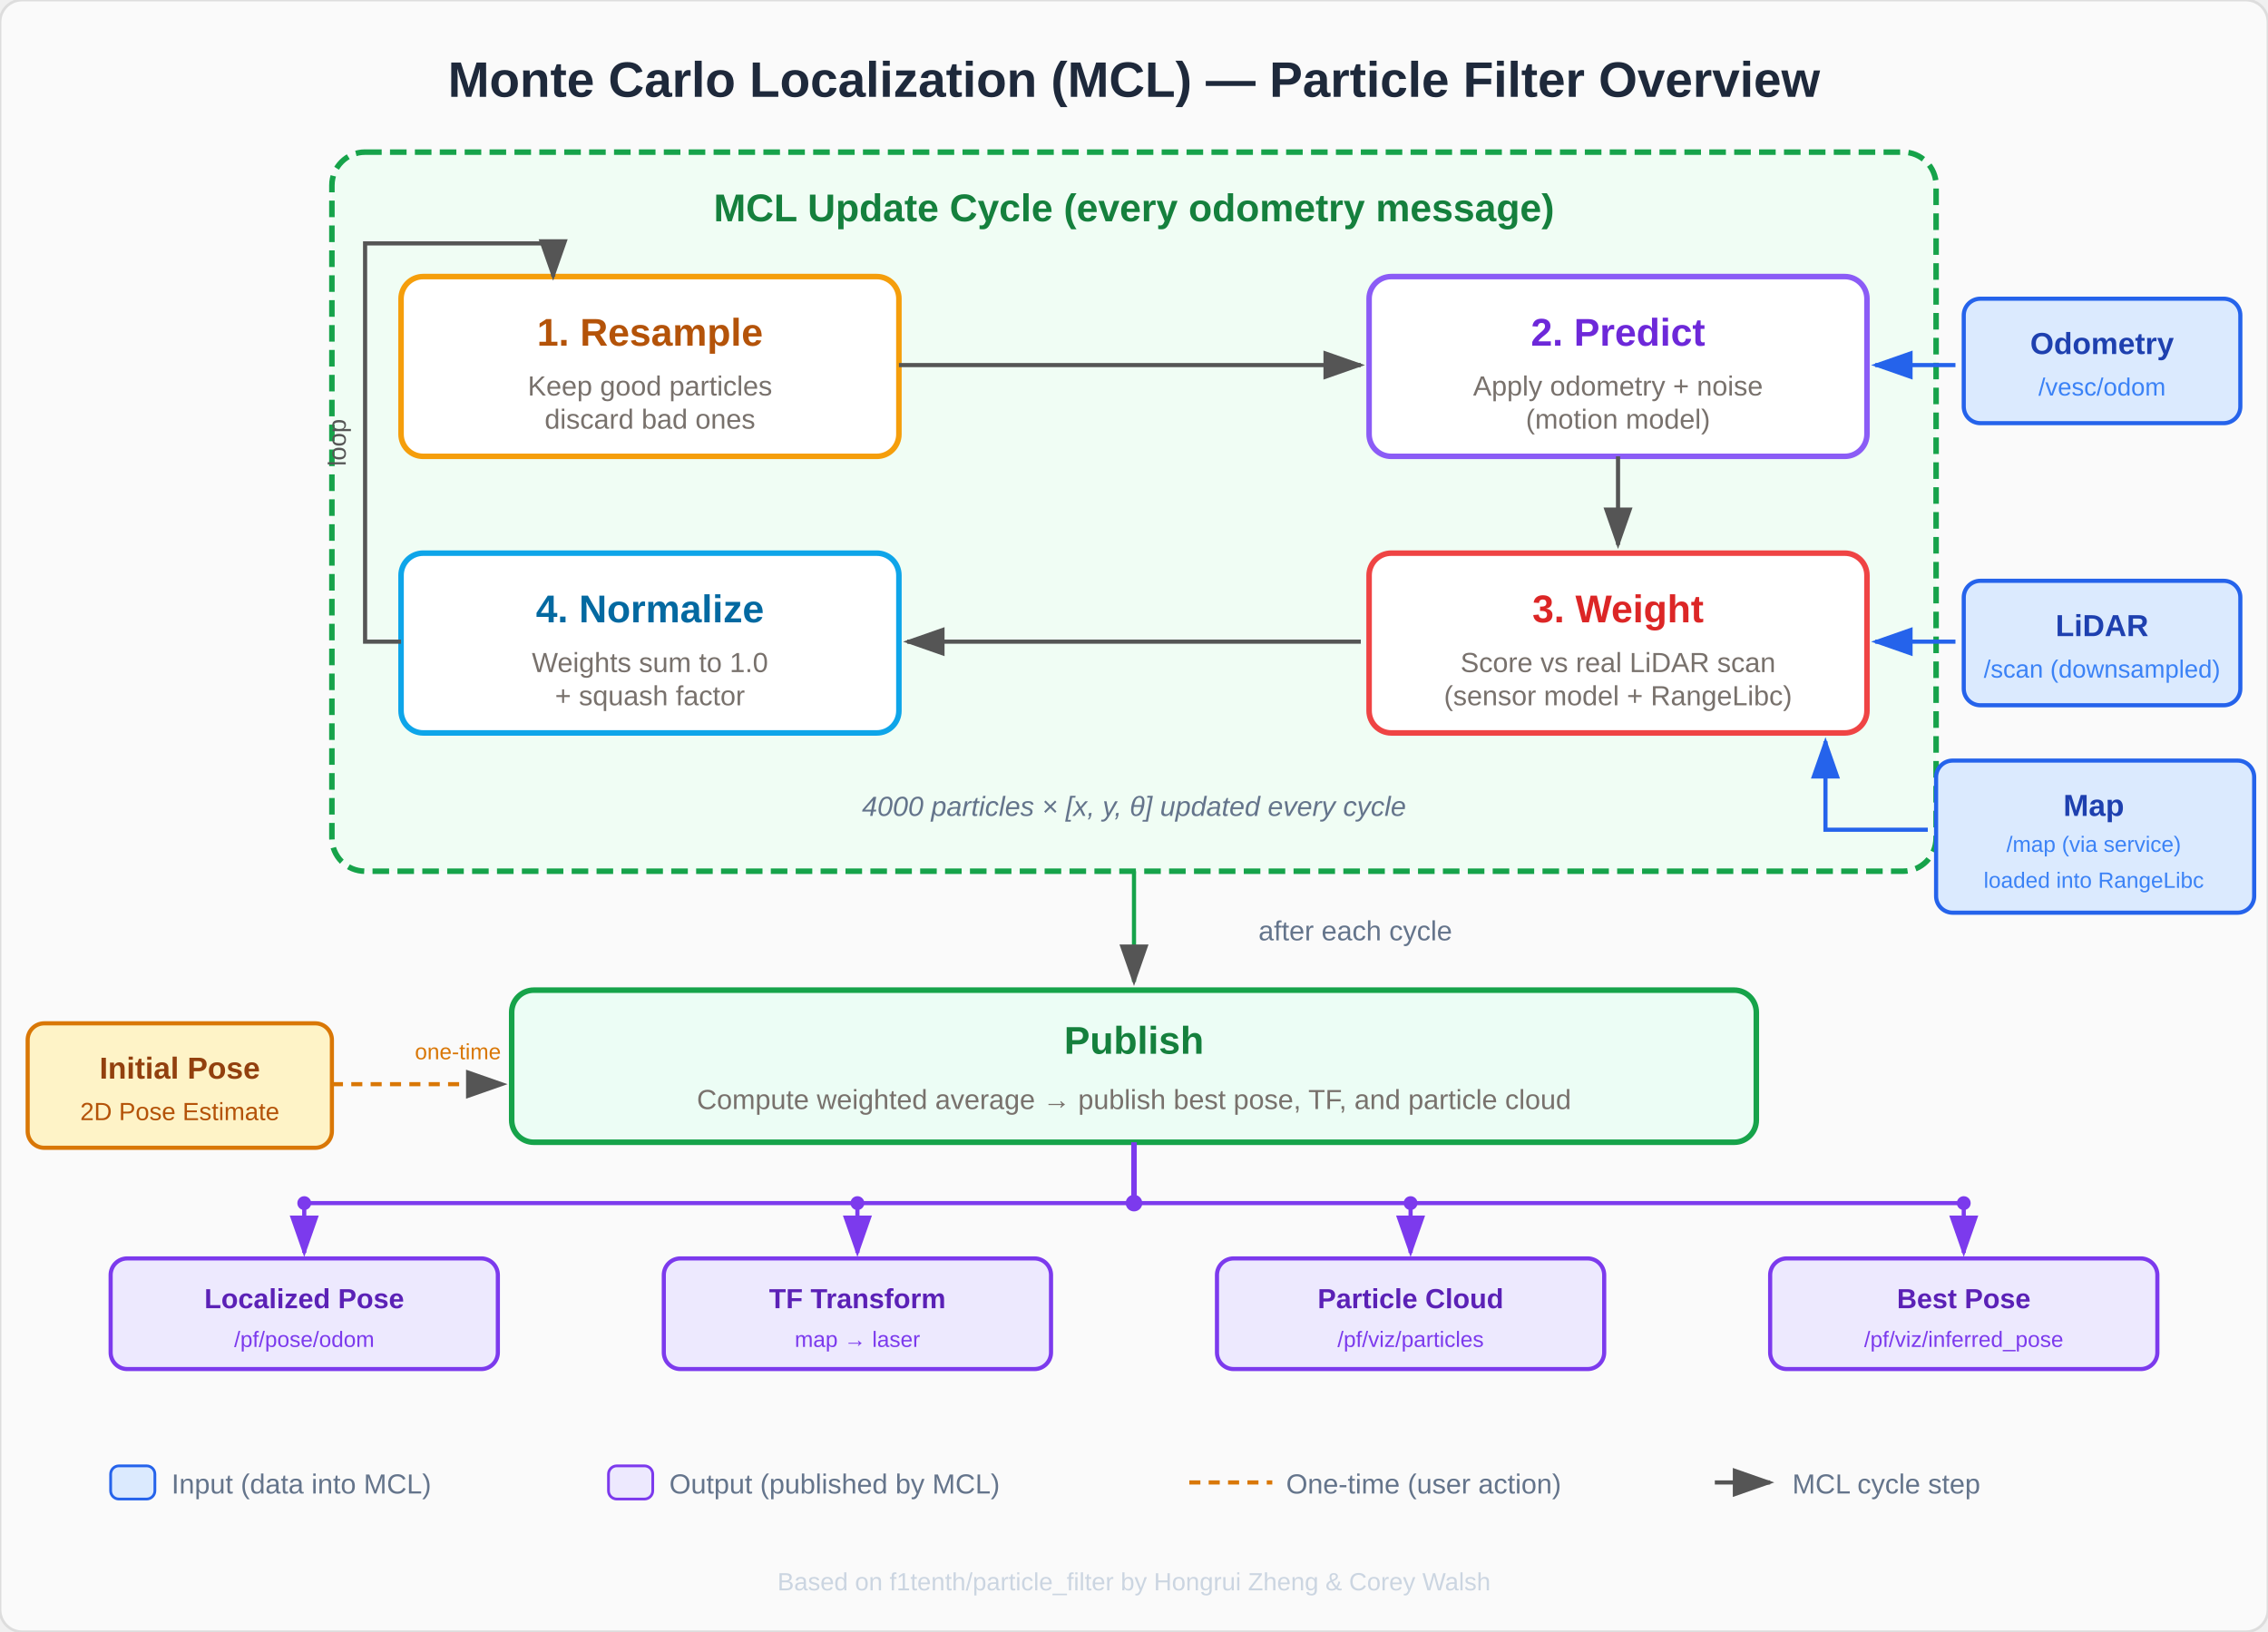
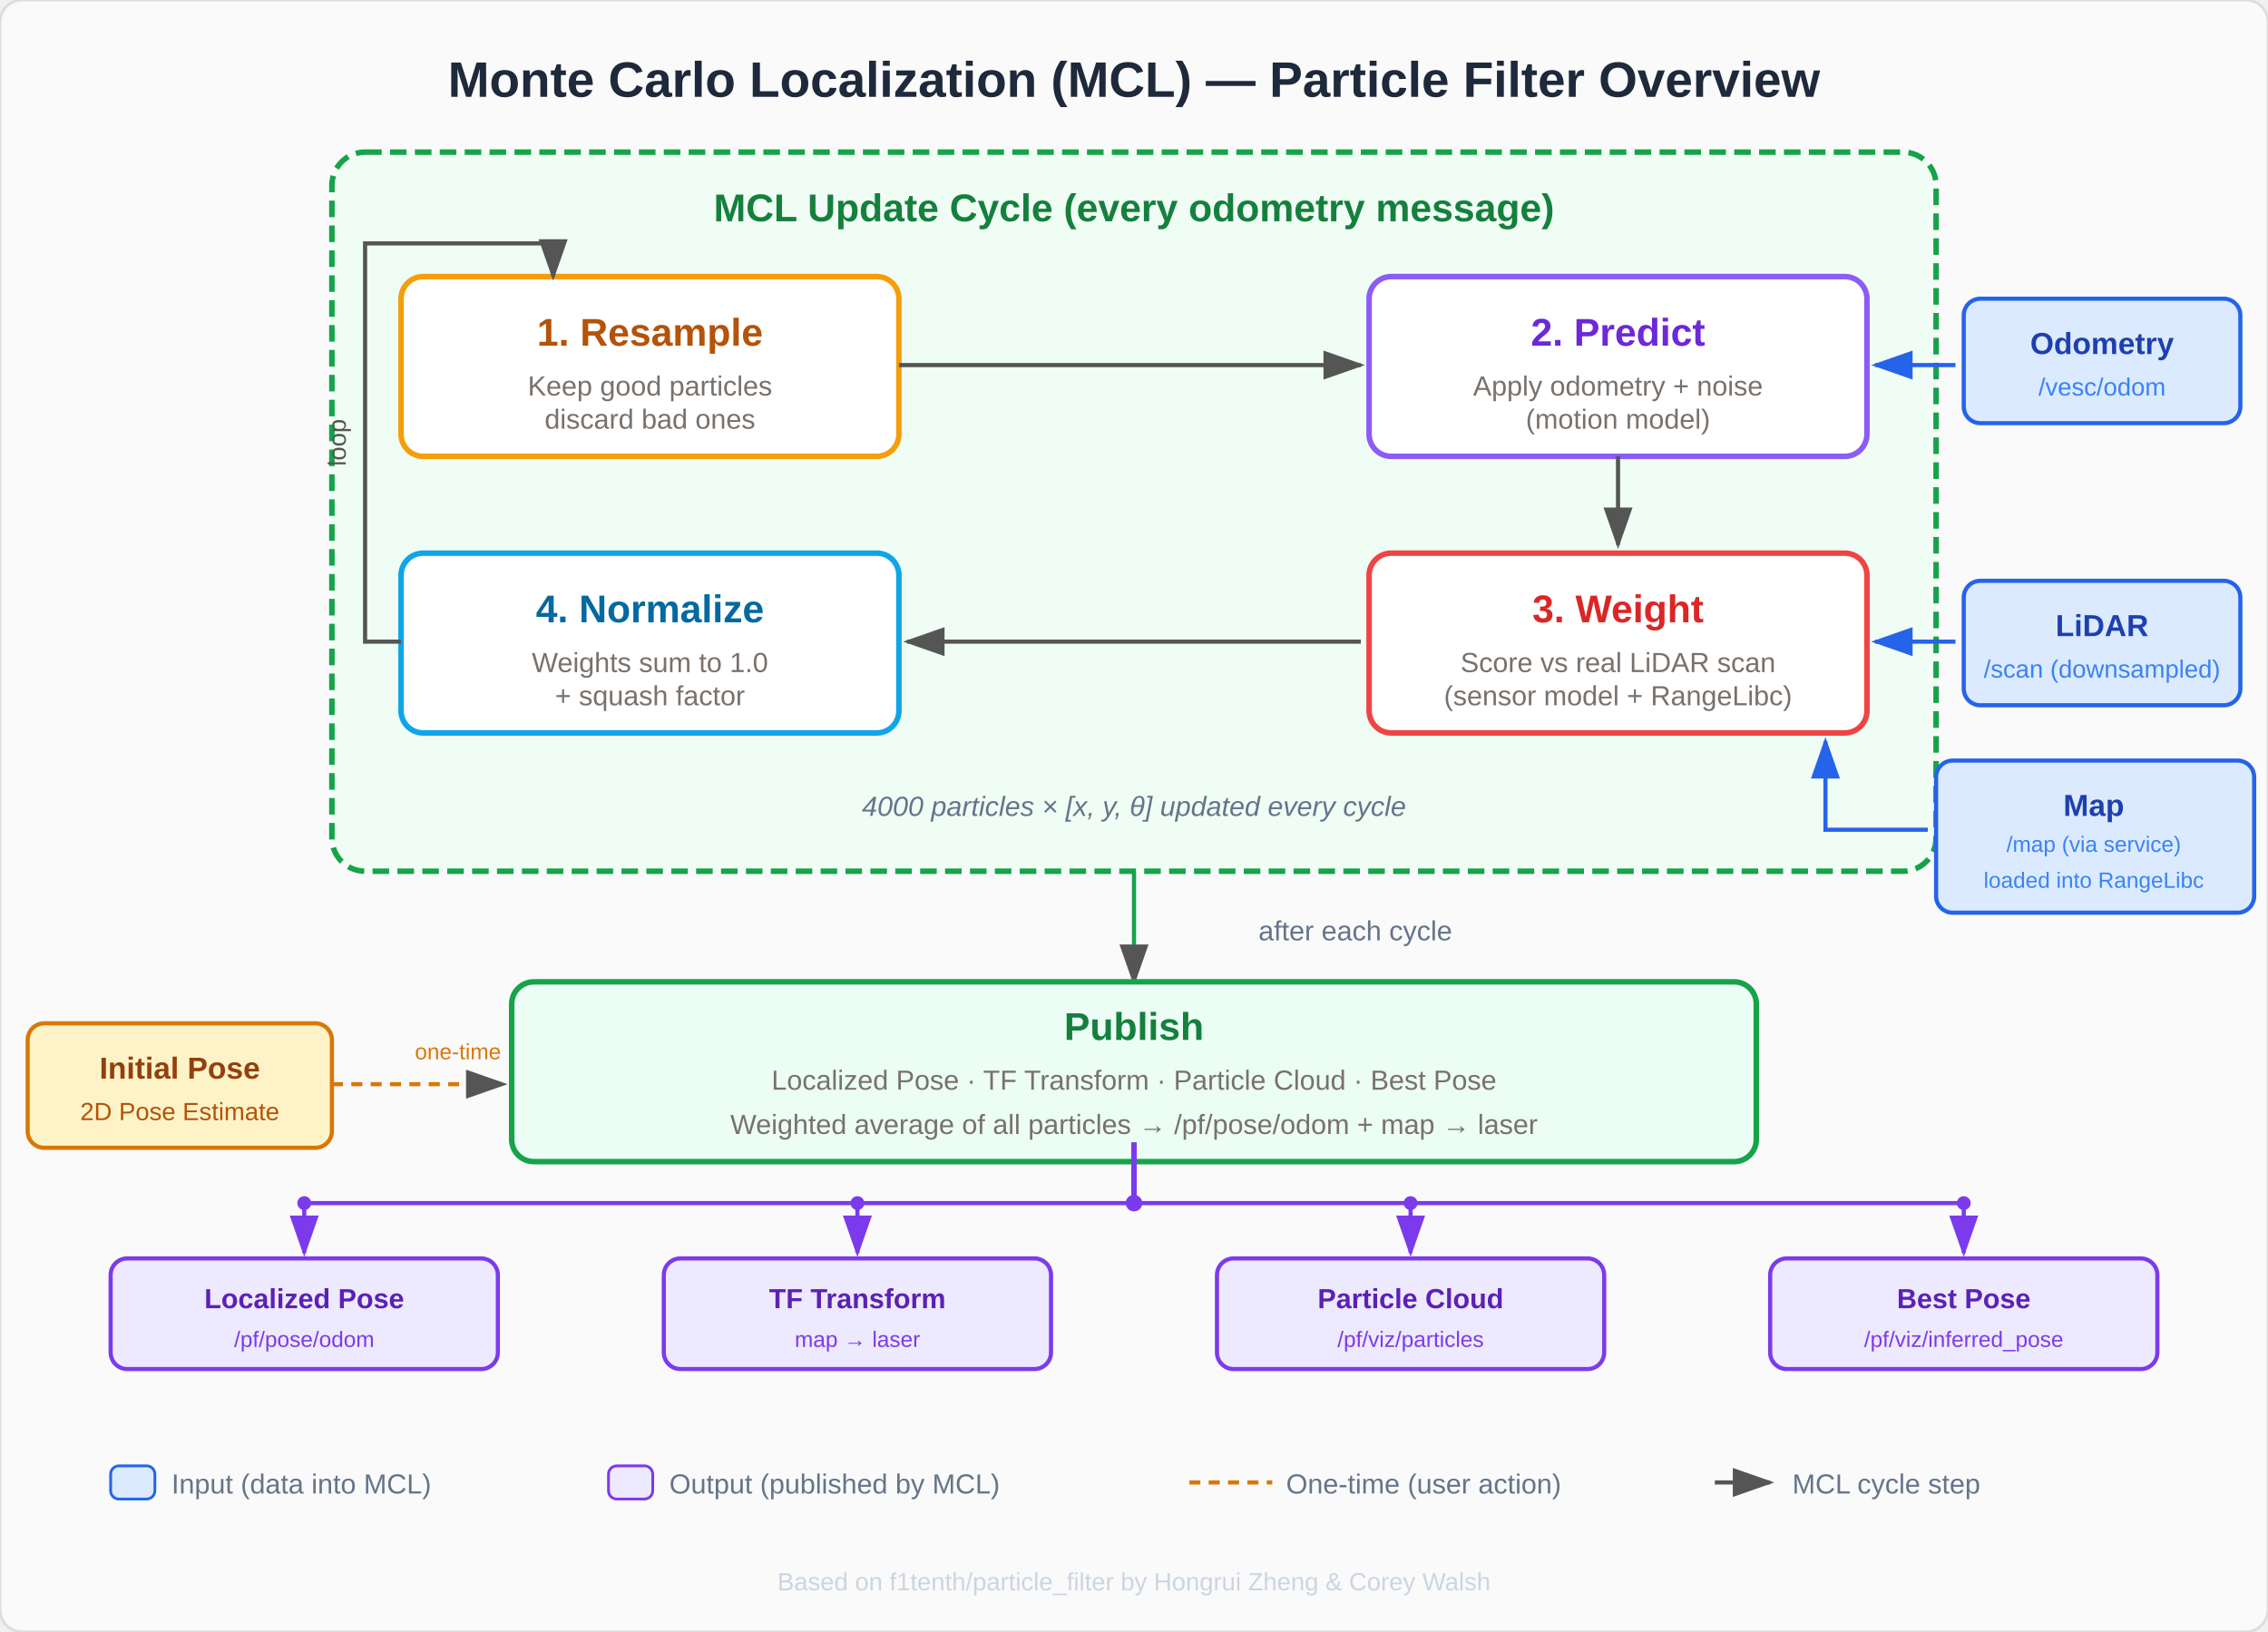
<svg xmlns="http://www.w3.org/2000/svg" viewBox="0 0 820 590" font-family="Arial, Helvetica, sans-serif">
  <defs>
    <marker id="arrow" markerWidth="10" markerHeight="7" refX="9" refY="3.5" orient="auto">
      <polygon points="0 0, 10 3.5, 0 7" fill="#555" />
    </marker>
    <marker id="arrow-blue" markerWidth="10" markerHeight="7" refX="9" refY="3.5" orient="auto">
      <polygon points="0 0, 10 3.5, 0 7" fill="#2563eb" />
    </marker>
    <marker id="arrow-out" markerWidth="10" markerHeight="7" refX="9" refY="3.5" orient="auto">
      <polygon points="0 0, 10 3.5, 0 7" fill="#7c3aed" />
    </marker>
  </defs>
  <rect width="820" height="590" rx="8" fill="#fafafa" stroke="#ddd" stroke-width="1" />
  <text x="410" y="35" text-anchor="middle" font-size="18" font-weight="bold" fill="#1e293b">Monte Carlo Localization (MCL) — Particle Filter Overview</text>
  <rect x="120" y="55" width="580" height="260" rx="12" fill="#f0fdf4" stroke="#16a34a" stroke-width="2" stroke-dasharray="6,3" />
  <text x="410" y="80" text-anchor="middle" font-size="14" font-weight="bold" fill="#15803d">MCL Update Cycle (every odometry message)</text>
  <rect x="145" y="100" width="180" height="65" rx="8" fill="#fff" stroke="#f59e0b" stroke-width="2" />
  <text x="235" y="125" text-anchor="middle" font-size="14" font-weight="bold" fill="#b45309">1. Resample</text>
  <text x="235" y="143" text-anchor="middle" font-size="10" fill="#78716c">Keep good particles</text>
  <text x="235" y="155" text-anchor="middle" font-size="10" fill="#78716c">discard bad ones</text>
  <rect x="495" y="100" width="180" height="65" rx="8" fill="#fff" stroke="#8b5cf6" stroke-width="2" />
  <text x="585" y="125" text-anchor="middle" font-size="14" font-weight="bold" fill="#6d28d9">2. Predict</text>
  <text x="585" y="143" text-anchor="middle" font-size="10" fill="#78716c">Apply odometry + noise</text>
  <text x="585" y="155" text-anchor="middle" font-size="10" fill="#78716c">(motion model)</text>
  <line x1="325" y1="132" x2="492" y2="132" stroke="#555" stroke-width="1.5" marker-end="url(#arrow)" />
  <rect x="495" y="200" width="180" height="65" rx="8" fill="#fff" stroke="#ef4444" stroke-width="2" />
  <text x="585" y="225" text-anchor="middle" font-size="14" font-weight="bold" fill="#dc2626">3. Weight</text>
  <text x="585" y="243" text-anchor="middle" font-size="10" fill="#78716c">Score vs real LiDAR scan</text>
  <text x="585" y="255" text-anchor="middle" font-size="10" fill="#78716c">(sensor model + RangeLibc)</text>
  <line x1="585" y1="165" x2="585" y2="197" stroke="#555" stroke-width="1.5" marker-end="url(#arrow)" />
  <rect x="145" y="200" width="180" height="65" rx="8" fill="#fff" stroke="#0ea5e9" stroke-width="2" />
  <text x="235" y="225" text-anchor="middle" font-size="14" font-weight="bold" fill="#0369a1">4. Normalize</text>
  <text x="235" y="243" text-anchor="middle" font-size="10" fill="#78716c">Weights sum to 1.0</text>
  <text x="235" y="255" text-anchor="middle" font-size="10" fill="#78716c">+ squash factor</text>
  <line x1="492" y1="232" x2="328" y2="232" stroke="#555" stroke-width="1.5" marker-end="url(#arrow)" />
  <path d="M 145,232 L 132,232 L 132,88 L 200,88 L 200,100" fill="none" stroke="#555" stroke-width="1.5" marker-end="url(#arrow)" />
  <text x="125" y="160" text-anchor="middle" font-size="9" fill="#555" transform="rotate(-90,125,160)">loop</text>
  <text x="410" y="295" text-anchor="middle" font-size="10" fill="#64748b" font-style="italic">4000 particles × [x, y, θ] updated every cycle</text>
  <rect x="710" y="108" width="100" height="45" rx="6" fill="#dbeafe" stroke="#2563eb" stroke-width="1.5" />
  <text x="760" y="128" text-anchor="middle" font-size="11" font-weight="bold" fill="#1e40af">Odometry</text>
  <text x="760" y="143" text-anchor="middle" font-size="9" fill="#3b82f6">/vesc/odom</text>
  <path d="M 707,132 L 678,132" fill="none" stroke="#2563eb" stroke-width="1.5" marker-end="url(#arrow-blue)" />
  <rect x="710" y="210" width="100" height="45" rx="6" fill="#dbeafe" stroke="#2563eb" stroke-width="1.5" />
  <text x="760" y="230" text-anchor="middle" font-size="11" font-weight="bold" fill="#1e40af">LiDAR</text>
  <text x="760" y="245" text-anchor="middle" font-size="9" fill="#3b82f6">/scan (downsampled)</text>
  <path d="M 707,232 L 678,232" fill="none" stroke="#2563eb" stroke-width="1.5" marker-end="url(#arrow-blue)" />
  <rect x="700" y="275" width="115" height="55" rx="6" fill="#dbeafe" stroke="#2563eb" stroke-width="1.5" />
  <text x="757" y="295" text-anchor="middle" font-size="11" font-weight="bold" fill="#1e40af">Map</text>
  <text x="757" y="308" text-anchor="middle" font-size="8" fill="#3b82f6">/map (via service)</text>
  <text x="757" y="321" text-anchor="middle" font-size="8" fill="#3b82f6">loaded into RangeLibc</text>
  <path d="M 697,300 L 660,300 L 660,268" fill="none" stroke="#2563eb" stroke-width="1.5" marker-end="url(#arrow-blue)" />
  <rect x="10" y="370" width="110" height="45" rx="6" fill="#fef3c7" stroke="#d97706" stroke-width="1.5" />
  <text x="65" y="390" text-anchor="middle" font-size="11" font-weight="bold" fill="#92400e">Initial Pose</text>
  <text x="65" y="405" text-anchor="middle" font-size="9" fill="#b45309">2D Pose Estimate</text>
  <path d="M 120,392 L 182,392" fill="none" stroke="#d97706" stroke-width="1.5" stroke-dasharray="4,3" marker-end="url(#arrow)" />
  <text x="150" y="383" font-size="8" fill="#d97706">one-time</text>
  <line x1="410" y1="315" x2="410" y2="355" stroke="#16a34a" stroke-width="1.5" marker-end="url(#arrow)" />
  <text x="455" y="340" text-anchor="start" font-size="10" fill="#64748b">after each cycle</text>
-   <rect x="185" y="358" width="450" height="55" rx="8" fill="#ecfdf5" stroke="#16a34a" stroke-width="2" />
-   <text x="410" y="381" text-anchor="middle" font-size="14" font-weight="bold" fill="#15803d">Publish</text>
-   <text x="410" y="401" text-anchor="middle" font-size="10" fill="#78716c">Compute weighted average → publish best pose, TF, and particle cloud</text>
+   <rect x="185" y="355" width="450" height="65" rx="8" fill="#ecfdf5" stroke="#16a34a" stroke-width="2" />
+   <text x="410" y="376" text-anchor="middle" font-size="14" font-weight="bold" fill="#15803d">Publish</text>
+   <text x="410" y="394" text-anchor="middle" font-size="10" fill="#78716c">Localized Pose · TF Transform · Particle Cloud · Best Pose</text>
+   <text x="410" y="410" text-anchor="middle" font-size="10" fill="#78716c">Weighted average of all particles → /pf/pose/odom + map → laser</text>
  <line x1="410" y1="413" x2="410" y2="435" stroke="#7c3aed" stroke-width="2" />
  <line x1="110" y1="435" x2="710" y2="435" stroke="#7c3aed" stroke-width="1.5" />
  <circle cx="410" cy="435" r="3" fill="#7c3aed" />
  <circle cx="110" cy="435" r="2.5" fill="#7c3aed" />
  <circle cx="310" cy="435" r="2.5" fill="#7c3aed" />
  <circle cx="510" cy="435" r="2.5" fill="#7c3aed" />
  <circle cx="710" cy="435" r="2.5" fill="#7c3aed" />
  <line x1="110" y1="435" x2="110" y2="453" stroke="#7c3aed" stroke-width="1.5" marker-end="url(#arrow-out)" />
  <rect x="40" y="455" width="140" height="40" rx="6" fill="#ede9fe" stroke="#7c3aed" stroke-width="1.5" />
  <text x="110" y="473" text-anchor="middle" font-size="10" font-weight="bold" fill="#5b21b6">Localized Pose</text>
  <text x="110" y="487" text-anchor="middle" font-size="8" fill="#7c3aed">/pf/pose/odom</text>
  <line x1="310" y1="435" x2="310" y2="453" stroke="#7c3aed" stroke-width="1.5" marker-end="url(#arrow-out)" />
  <rect x="240" y="455" width="140" height="40" rx="6" fill="#ede9fe" stroke="#7c3aed" stroke-width="1.5" />
  <text x="310" y="473" text-anchor="middle" font-size="10" font-weight="bold" fill="#5b21b6">TF Transform</text>
  <text x="310" y="487" text-anchor="middle" font-size="8" fill="#7c3aed">map → laser</text>
  <line x1="510" y1="435" x2="510" y2="453" stroke="#7c3aed" stroke-width="1.5" marker-end="url(#arrow-out)" />
  <rect x="440" y="455" width="140" height="40" rx="6" fill="#ede9fe" stroke="#7c3aed" stroke-width="1.5" />
  <text x="510" y="473" text-anchor="middle" font-size="10" font-weight="bold" fill="#5b21b6">Particle Cloud</text>
  <text x="510" y="487" text-anchor="middle" font-size="8" fill="#7c3aed">/pf/viz/particles</text>
  <line x1="710" y1="435" x2="710" y2="453" stroke="#7c3aed" stroke-width="1.5" marker-end="url(#arrow-out)" />
  <rect x="640" y="455" width="140" height="40" rx="6" fill="#ede9fe" stroke="#7c3aed" stroke-width="1.5" />
  <text x="710" y="473" text-anchor="middle" font-size="10" font-weight="bold" fill="#5b21b6">Best Pose</text>
  <text x="710" y="487" text-anchor="middle" font-size="8" fill="#7c3aed">/pf/viz/inferred_pose</text>
  <rect x="40" y="530" width="16" height="12" rx="3" fill="#dbeafe" stroke="#2563eb" stroke-width="1" />
  <text x="62" y="540" font-size="10" fill="#64748b">Input (data into MCL)</text>
  <rect x="220" y="530" width="16" height="12" rx="3" fill="#ede9fe" stroke="#7c3aed" stroke-width="1" />
  <text x="242" y="540" font-size="10" fill="#64748b">Output (published by MCL)</text>
  <line x1="430" y1="536" x2="460" y2="536" stroke="#d97706" stroke-width="1.5" stroke-dasharray="4,3" />
  <text x="465" y="540" font-size="10" fill="#64748b">One-time (user action)</text>
  <line x1="620" y1="536" x2="640" y2="536" stroke="#555" stroke-width="1.5" marker-end="url(#arrow)" />
  <text x="648" y="540" font-size="10" fill="#64748b">MCL cycle step</text>
  <text x="410" y="575" text-anchor="middle" font-size="9" fill="#cbd5e1">Based on f1tenth/particle_filter by Hongrui Zheng &amp; Corey Walsh</text>
</svg>
